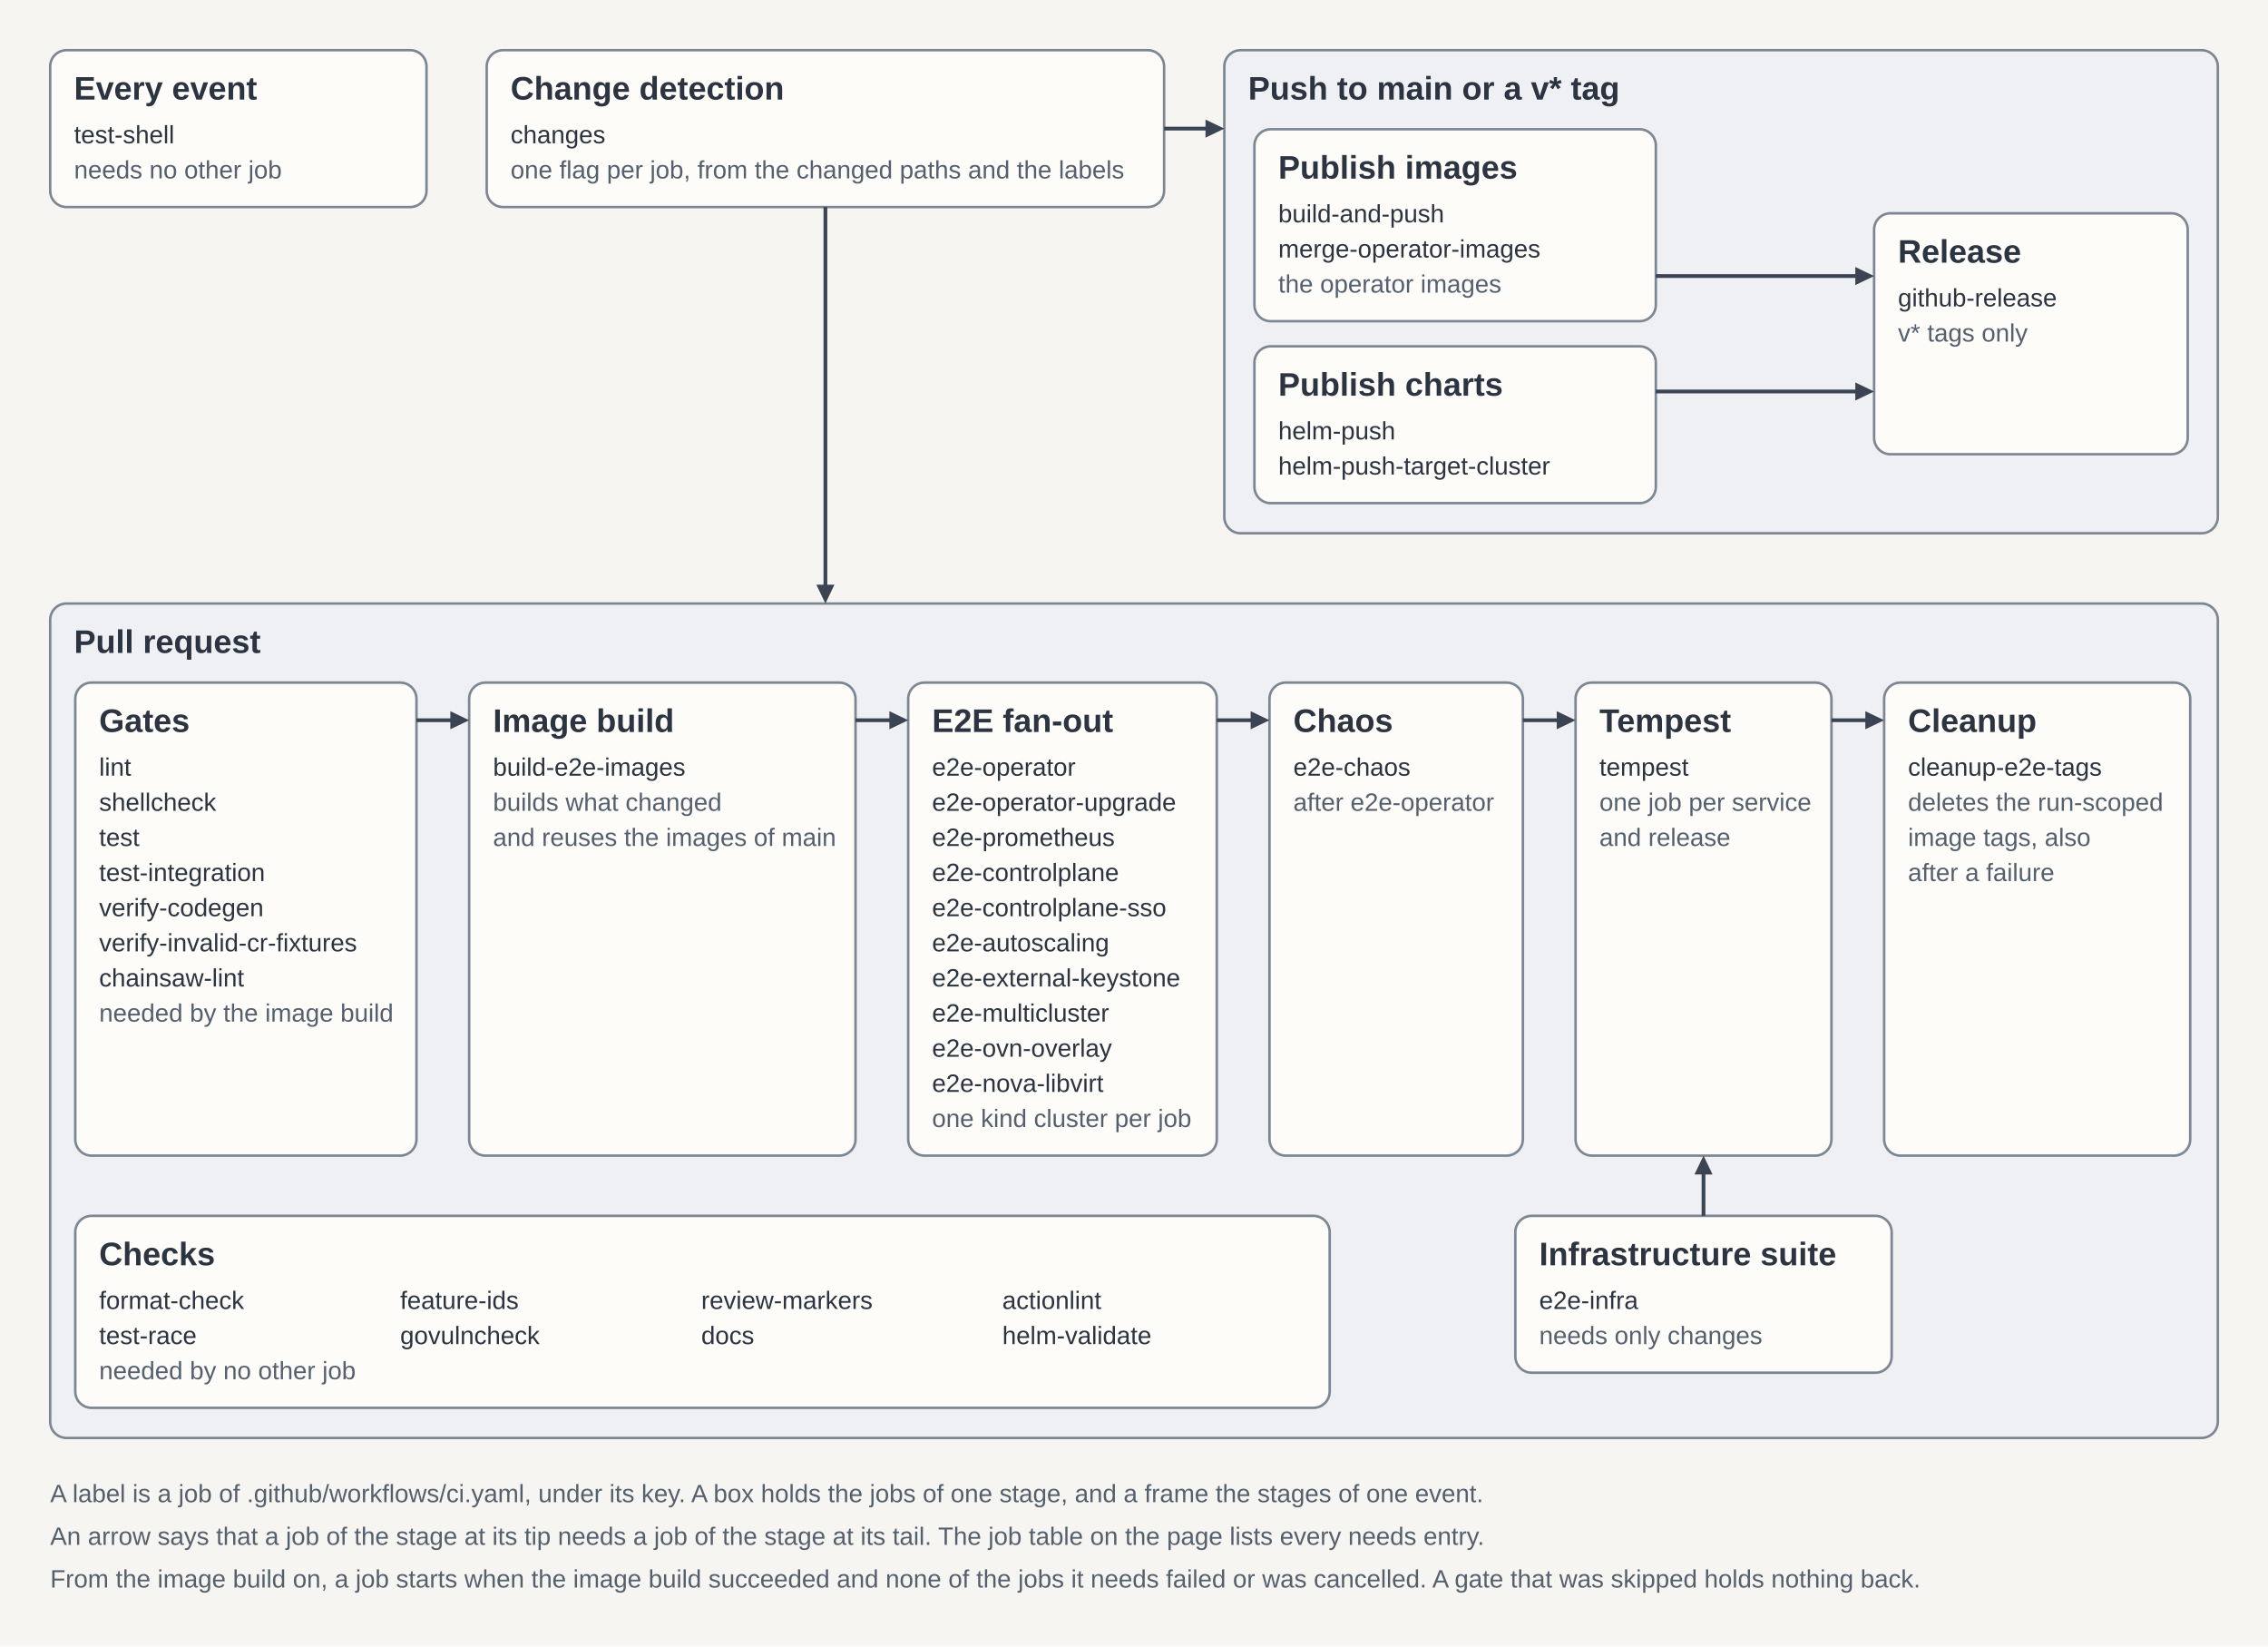
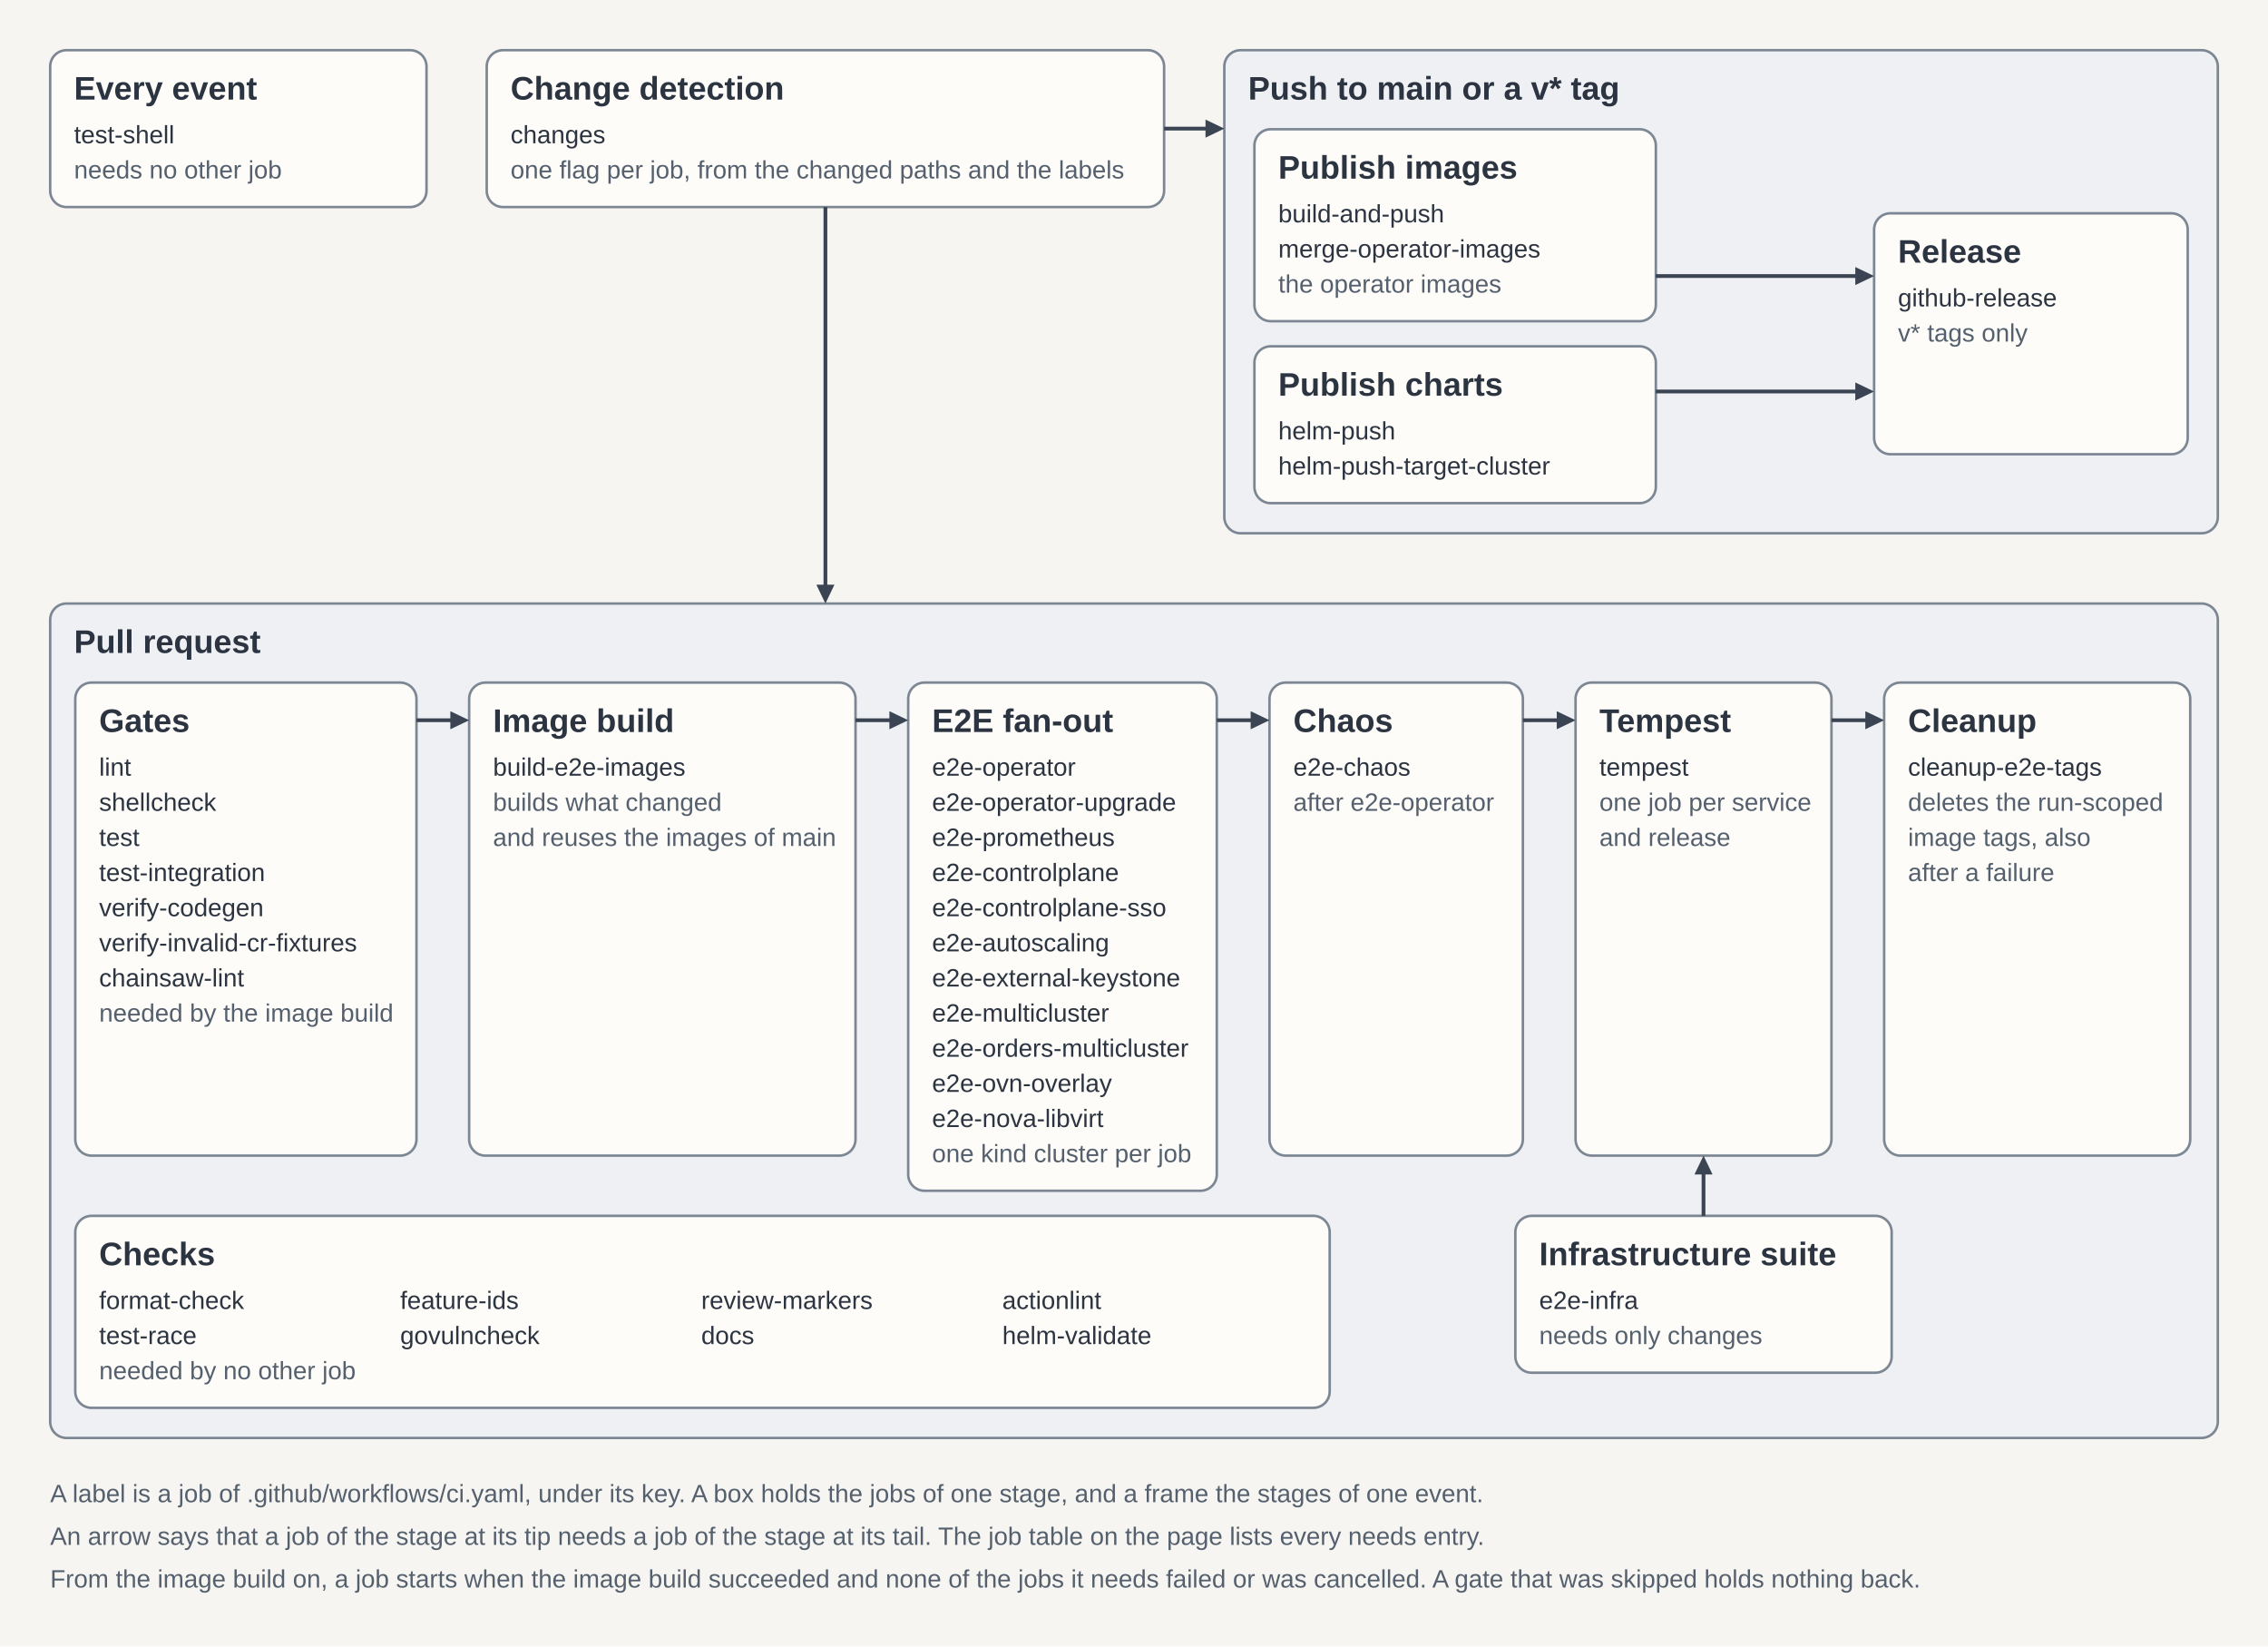
<svg xmlns="http://www.w3.org/2000/svg" width="1808" height="1312" viewBox="0 0 1808 1312" font-family="'IBM Plex Sans', Arial, Helvetica, sans-serif" role="img" aria-label="CI stage overview">
  <rect width="1808" height="1312" fill="#F6F5F1" />
  <rect x="40" y="40" width="300" height="125" rx="13" fill="#FDFCF9" stroke="#7D8794" stroke-width="2" />
  <text x="59" y="79.36" font-size="26" font-weight="700" fill="#2B3440">Every event</text>
  <text x="59" y="114.2" font-size="20" font-weight="400" fill="#2B3440">test-shell</text>
  <text x="59" y="142.2" font-size="20" font-weight="400" fill="#55606E">needs no other job</text>
  <rect x="388" y="40" width="540" height="125" rx="13" fill="#FDFCF9" stroke="#7D8794" stroke-width="2" />
  <text x="407" y="79.36" font-size="26" font-weight="700" fill="#2B3440">Change detection</text>
  <text x="407" y="114.2" font-size="20" font-weight="400" fill="#2B3440">changes</text>
  <text x="407" y="142.2" font-size="20" font-weight="400" fill="#55606E">one flag per job, from the changed paths and the labels</text>
  <rect x="976" y="40" width="792" height="385" rx="13" fill="#EEF0F3" stroke="#7D8794" stroke-width="2" />
  <text x="995" y="79.36" font-size="26" font-weight="700" fill="#2B3440">Push to main or a v* tag</text>
  <rect x="1000" y="103" width="320" height="153" rx="13" fill="#FDFCF9" stroke="#7D8794" stroke-width="2" />
  <text x="1019" y="142.36" font-size="26" font-weight="700" fill="#2B3440">Publish images</text>
  <text x="1019" y="177.2" font-size="20" font-weight="400" fill="#2B3440">build-and-push</text>
  <text x="1019" y="205.2" font-size="20" font-weight="400" fill="#2B3440">merge-operator-images</text>
  <text x="1019" y="233.2" font-size="20" font-weight="400" fill="#55606E">the operator images</text>
  <rect x="1000" y="276" width="320" height="125" rx="13" fill="#FDFCF9" stroke="#7D8794" stroke-width="2" />
  <text x="1019" y="315.36" font-size="26" font-weight="700" fill="#2B3440">Publish charts</text>
  <text x="1019" y="350.2" font-size="20" font-weight="400" fill="#2B3440">helm-push</text>
  <text x="1019" y="378.2" font-size="20" font-weight="400" fill="#2B3440">helm-push-target-cluster</text>
  <rect x="1494" y="170" width="250" height="192" rx="13" fill="#FDFCF9" stroke="#7D8794" stroke-width="2" />
  <text x="1513" y="209.36" font-size="26" font-weight="700" fill="#2B3440">Release</text>
  <text x="1513" y="244.2" font-size="20" font-weight="400" fill="#2B3440">github-release</text>
  <text x="1513" y="272.2" font-size="20" font-weight="400" fill="#55606E">v* tags only</text>
  <rect x="40" y="481" width="1728" height="665" rx="13" fill="#EEF0F3" stroke="#7D8794" stroke-width="2" />
  <text x="59" y="520.36" font-size="26" font-weight="700" fill="#2B3440">Pull request</text>
  <rect x="60" y="544" width="272" height="377" rx="13" fill="#FDFCF9" stroke="#7D8794" stroke-width="2" />
  <text x="79" y="583.36" font-size="26" font-weight="700" fill="#2B3440">Gates</text>
  <text x="79" y="618.2" font-size="20" font-weight="400" fill="#2B3440">lint</text>
  <text x="79" y="646.2" font-size="20" font-weight="400" fill="#2B3440">shellcheck</text>
  <text x="79" y="674.2" font-size="20" font-weight="400" fill="#2B3440">test</text>
  <text x="79" y="702.2" font-size="20" font-weight="400" fill="#2B3440">test-integration</text>
  <text x="79" y="730.2" font-size="20" font-weight="400" fill="#2B3440">verify-codegen</text>
  <text x="79" y="758.2" font-size="20" font-weight="400" fill="#2B3440">verify-invalid-cr-fixtures</text>
  <text x="79" y="786.2" font-size="20" font-weight="400" fill="#2B3440">chainsaw-lint</text>
  <text x="79" y="814.2" font-size="20" font-weight="400" fill="#55606E">needed by the image build</text>
  <rect x="374" y="544" width="308" height="377" rx="13" fill="#FDFCF9" stroke="#7D8794" stroke-width="2" />
  <text x="393" y="583.36" font-size="26" font-weight="700" fill="#2B3440">Image build</text>
  <text x="393" y="618.2" font-size="20" font-weight="400" fill="#2B3440">build-e2e-images</text>
  <text x="393" y="646.2" font-size="20" font-weight="400" fill="#55606E">builds what changed</text>
  <text x="393" y="674.2" font-size="20" font-weight="400" fill="#55606E">and reuses the images of main</text>
-   <rect x="724" y="544" width="246" height="377" rx="13" fill="#FDFCF9" stroke="#7D8794" stroke-width="2" />
+   <rect x="724" y="544" width="246" height="405" rx="13" fill="#FDFCF9" stroke="#7D8794" stroke-width="2" />
  <text x="743" y="583.36" font-size="26" font-weight="700" fill="#2B3440">E2E fan-out</text>
  <text x="743" y="618.2" font-size="20" font-weight="400" fill="#2B3440">e2e-operator</text>
  <text x="743" y="646.2" font-size="20" font-weight="400" fill="#2B3440">e2e-operator-upgrade</text>
  <text x="743" y="674.2" font-size="20" font-weight="400" fill="#2B3440">e2e-prometheus</text>
  <text x="743" y="702.2" font-size="20" font-weight="400" fill="#2B3440">e2e-controlplane</text>
  <text x="743" y="730.2" font-size="20" font-weight="400" fill="#2B3440">e2e-controlplane-sso</text>
  <text x="743" y="758.2" font-size="20" font-weight="400" fill="#2B3440">e2e-autoscaling</text>
  <text x="743" y="786.2" font-size="20" font-weight="400" fill="#2B3440">e2e-external-keystone</text>
  <text x="743" y="814.2" font-size="20" font-weight="400" fill="#2B3440">e2e-multicluster</text>
-   <text x="743" y="842.2" font-size="20" font-weight="400" fill="#2B3440">e2e-ovn-overlay</text>
-   <text x="743" y="870.2" font-size="20" font-weight="400" fill="#2B3440">e2e-nova-libvirt</text>
-   <text x="743" y="898.2" font-size="20" font-weight="400" fill="#55606E">one kind cluster per job</text>
+   <text x="743" y="842.2" font-size="20" font-weight="400" fill="#2B3440">e2e-orders-multicluster</text>
+   <text x="743" y="870.2" font-size="20" font-weight="400" fill="#2B3440">e2e-ovn-overlay</text>
+   <text x="743" y="898.2" font-size="20" font-weight="400" fill="#2B3440">e2e-nova-libvirt</text>
+   <text x="743" y="926.2" font-size="20" font-weight="400" fill="#55606E">one kind cluster per job</text>
  <rect x="1012" y="544" width="202" height="377" rx="13" fill="#FDFCF9" stroke="#7D8794" stroke-width="2" />
  <text x="1031" y="583.36" font-size="26" font-weight="700" fill="#2B3440">Chaos</text>
  <text x="1031" y="618.2" font-size="20" font-weight="400" fill="#2B3440">e2e-chaos</text>
  <text x="1031" y="646.2" font-size="20" font-weight="400" fill="#55606E">after e2e-operator</text>
  <rect x="1256" y="544" width="204" height="377" rx="13" fill="#FDFCF9" stroke="#7D8794" stroke-width="2" />
  <text x="1275" y="583.36" font-size="26" font-weight="700" fill="#2B3440">Tempest</text>
  <text x="1275" y="618.2" font-size="20" font-weight="400" fill="#2B3440">tempest</text>
  <text x="1275" y="646.2" font-size="20" font-weight="400" fill="#55606E">one job per service</text>
  <text x="1275" y="674.2" font-size="20" font-weight="400" fill="#55606E">and release</text>
  <rect x="1502" y="544" width="244" height="377" rx="13" fill="#FDFCF9" stroke="#7D8794" stroke-width="2" />
  <text x="1521" y="583.36" font-size="26" font-weight="700" fill="#2B3440">Cleanup</text>
  <text x="1521" y="618.2" font-size="20" font-weight="400" fill="#2B3440">cleanup-e2e-tags</text>
  <text x="1521" y="646.2" font-size="20" font-weight="400" fill="#55606E">deletes the run-scoped</text>
  <text x="1521" y="674.2" font-size="20" font-weight="400" fill="#55606E">image tags, also</text>
  <text x="1521" y="702.2" font-size="20" font-weight="400" fill="#55606E">after a failure</text>
  <rect x="60" y="969" width="1000" height="153" rx="13" fill="#FDFCF9" stroke="#7D8794" stroke-width="2" />
  <text x="79" y="1008.36" font-size="26" font-weight="700" fill="#2B3440">Checks</text>
  <text x="79" y="1043.2" font-size="20" font-weight="400" fill="#2B3440">format-check</text>
  <text x="319" y="1043.2" font-size="20" font-weight="400" fill="#2B3440">feature-ids</text>
  <text x="559" y="1043.2" font-size="20" font-weight="400" fill="#2B3440">review-markers</text>
  <text x="799" y="1043.2" font-size="20" font-weight="400" fill="#2B3440">actionlint</text>
  <text x="79" y="1071.2" font-size="20" font-weight="400" fill="#2B3440">test-race</text>
  <text x="319" y="1071.2" font-size="20" font-weight="400" fill="#2B3440">govulncheck</text>
  <text x="559" y="1071.2" font-size="20" font-weight="400" fill="#2B3440">docs</text>
  <text x="799" y="1071.2" font-size="20" font-weight="400" fill="#2B3440">helm-validate</text>
  <text x="79" y="1099.2" font-size="20" font-weight="400" fill="#55606E">needed by no other job</text>
  <rect x="1208" y="969" width="300" height="125" rx="13" fill="#FDFCF9" stroke="#7D8794" stroke-width="2" />
  <text x="1227" y="1008.36" font-size="26" font-weight="700" fill="#2B3440">Infrastructure suite</text>
  <text x="1227" y="1043.2" font-size="20" font-weight="400" fill="#2B3440">e2e-infra</text>
  <text x="1227" y="1071.2" font-size="20" font-weight="400" fill="#55606E">needs only changes</text>
  <polyline points="658,165 658,470.5" fill="none" stroke="#3A4452" stroke-width="3" />
  <polygon points="658,481 650.8,466 665.2,466" fill="#3A4452" />
  <polyline points="928,102.5 965.5,102.5" fill="none" stroke="#3A4452" stroke-width="3" />
  <polygon points="976,102.5 961,109.7 961,95.3" fill="#3A4452" />
  <polyline points="332,574 363.5,574" fill="none" stroke="#3A4452" stroke-width="3" />
  <polygon points="374,574 359,581.2 359,566.8" fill="#3A4452" />
  <polyline points="682,574 713.5,574" fill="none" stroke="#3A4452" stroke-width="3" />
  <polygon points="724,574 709,581.2 709,566.8" fill="#3A4452" />
  <polyline points="970,574 1001.5,574" fill="none" stroke="#3A4452" stroke-width="3" />
  <polygon points="1012,574 997,581.2 997,566.8" fill="#3A4452" />
  <polyline points="1214,574 1245.5,574" fill="none" stroke="#3A4452" stroke-width="3" />
  <polygon points="1256,574 1241,581.2 1241,566.8" fill="#3A4452" />
  <polyline points="1460,574 1491.5,574" fill="none" stroke="#3A4452" stroke-width="3" />
  <polygon points="1502,574 1487,581.2 1487,566.8" fill="#3A4452" />
  <polyline points="1358,969 1358,931.5" fill="none" stroke="#3A4452" stroke-width="3" />
  <polygon points="1358,921 1365.2,936 1350.8,936" fill="#3A4452" />
  <polyline points="1320,220 1483.5,220" fill="none" stroke="#3A4452" stroke-width="3" />
  <polygon points="1494,220 1479,227.2 1479,212.8" fill="#3A4452" />
  <polyline points="1320,312 1483.5,312" fill="none" stroke="#3A4452" stroke-width="3" />
  <polygon points="1494,312 1479,319.2 1479,304.8" fill="#3A4452" />
  <text x="40" y="1197.2" font-size="20" font-weight="400" fill="#55606E">A label is a job of .github/workflows/ci.yaml, under its key. A box holds the jobs of one stage, and a frame the stages of one event.</text>
  <text x="40" y="1231.2" font-size="20" font-weight="400" fill="#55606E">An arrow says that a job of the stage at its tip needs a job of the stage at its tail. The job table on the page lists every needs entry.</text>
  <text x="40" y="1265.2" font-size="20" font-weight="400" fill="#55606E">From the image build on, a job starts when the image build succeeded and none of the jobs it needs failed or was cancelled. A gate that was skipped holds nothing back.</text>
</svg>
